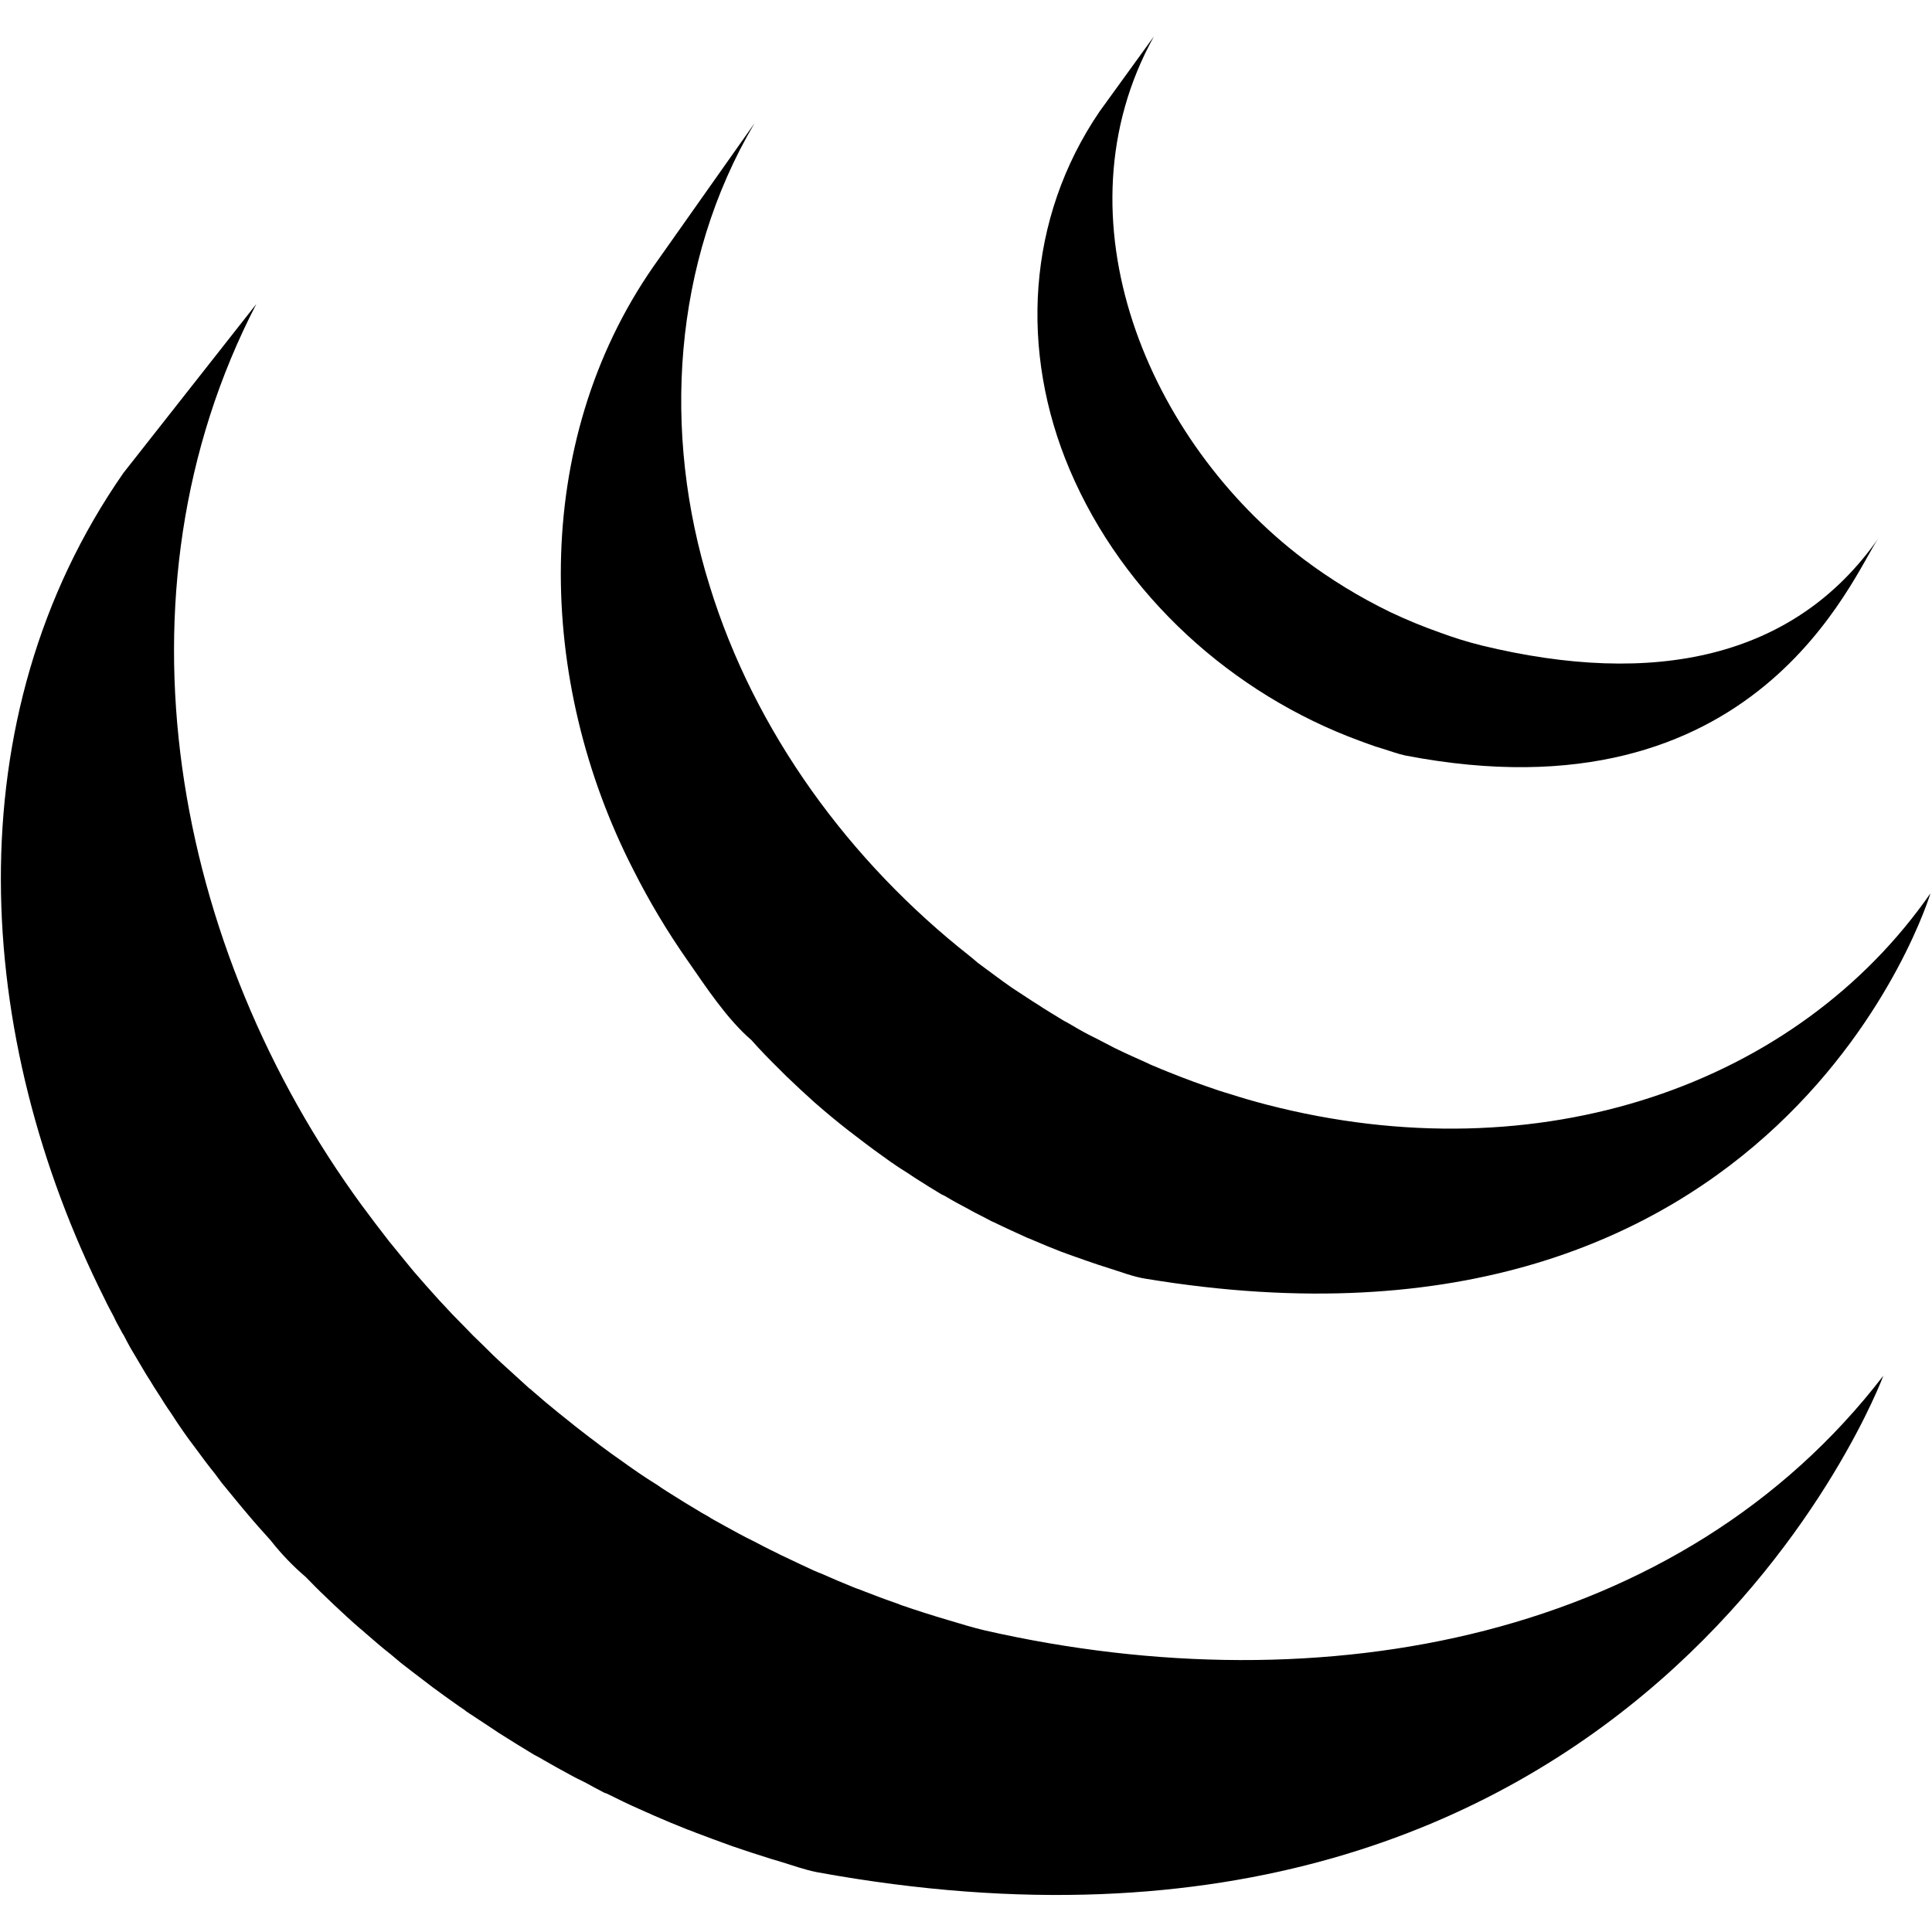
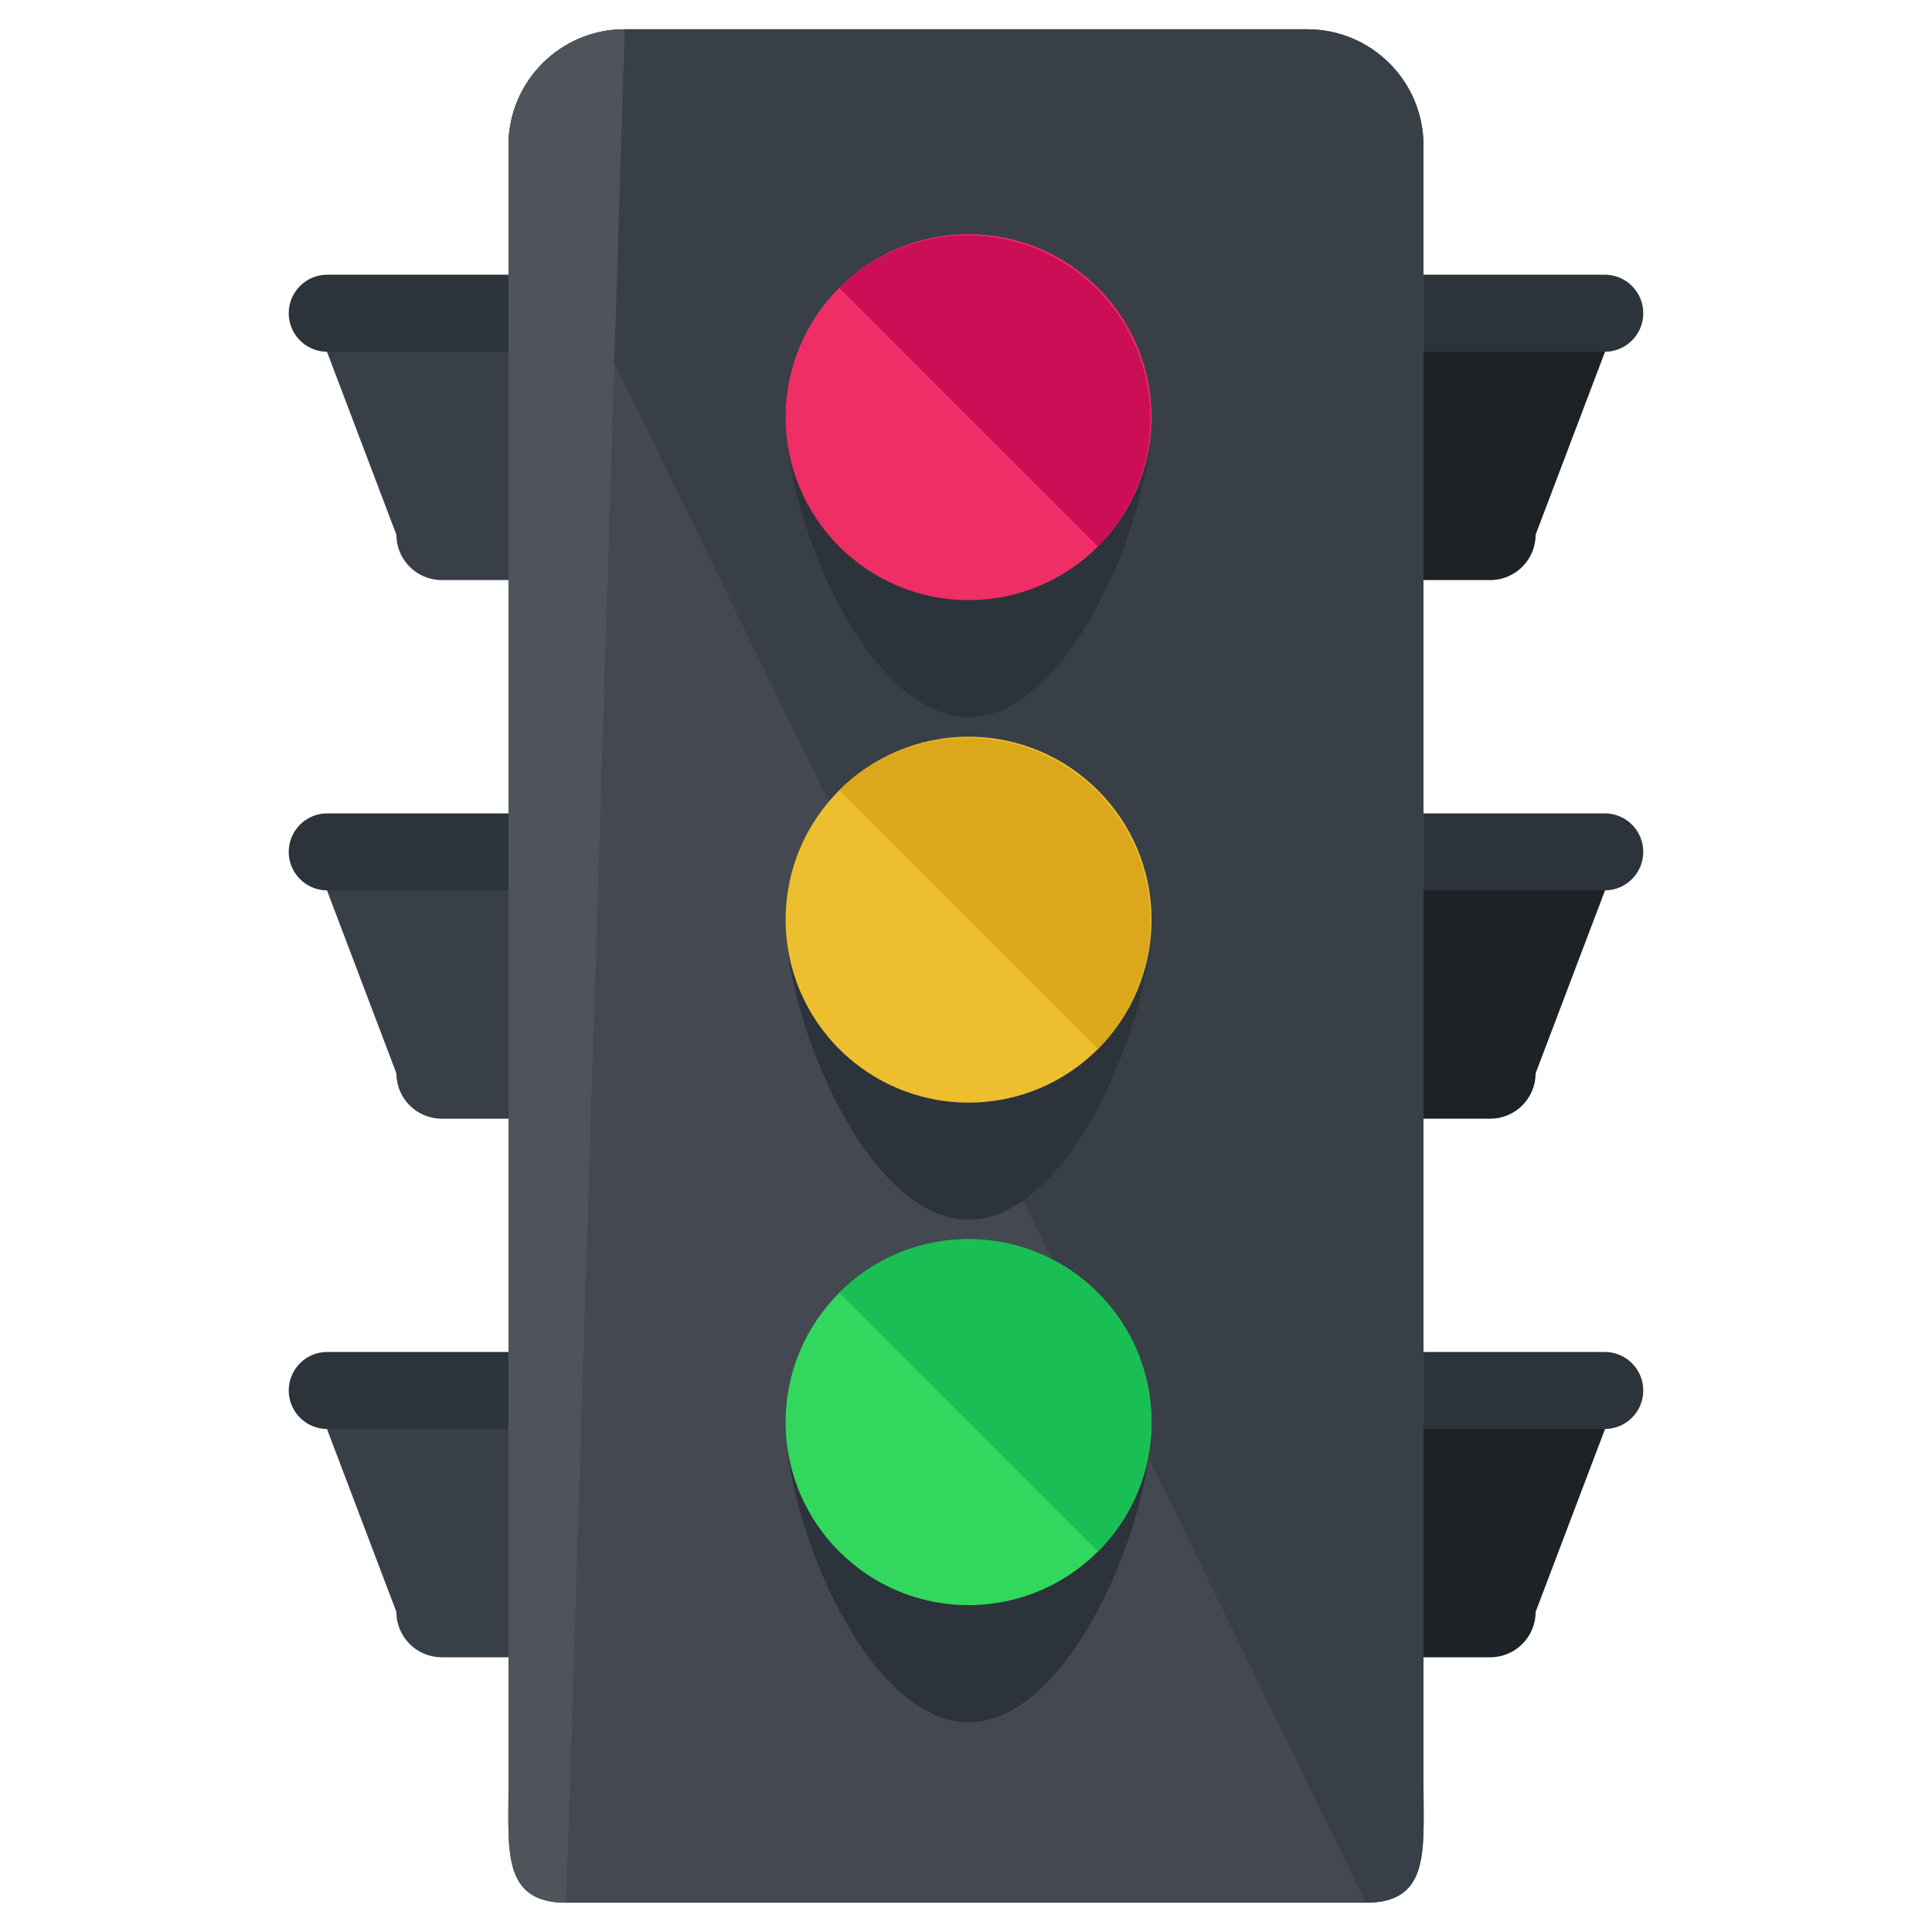
- <svg xmlns="http://www.w3.org/2000/svg" role="img" viewBox="0 0 24 24">
-   <path d="M1.534 5.874c-2.123 3.05-1.86 7.017-.237 10.256.037.079.078.154.118.229.023.052.049.1.077.149.013.028.031.057.047.083.026.052.054.102.081.152l.157.265c.029.049.057.097.09.146.055.094.12.187.177.281.026.039.05.078.079.117a6.36 6.36 0 0 0 .31.444c.078.107.156.211.24.315.027.038.057.076.085.114l.221.269c.027.031.054.067.083.099.098.118.202.233.306.349 0 .002.003.004.005.007a3.13 3.13 0 0 0 .424.44c.08.082.16.164.245.244l.101.097c.111.104.222.208.339.308.002 0 .003.002.005.003l.057.05c.102.089.205.178.31.26l.125.105c.085.068.173.133.26.2l.136.104c.093.07.192.139.287.207.035.025.07.05.106.073l.029.023.281.185.12.08c.147.094.293.183.438.271.042.021.084.044.123.068.108.062.22.125.329.183.06.034.122.063.184.094.075.042.153.083.233.125a.324.324 0 0 1 .056.023c.033.015.064.031.096.047.12.06.245.117.375.174.024.01.05.02.076.034.144.063.288.123.437.182.034.01.07.027.105.04.135.051.274.103.411.152l.05.018c.153.052.304.102.459.15.036.01.073.023.111.033.159.048.313.105.473.136 10.26 1.87 13.242-6.169 13.242-6.169-2.505 3.262-6.95 4.122-11.16 3.165-.156-.036-.312-.086-.469-.132a13.522 13.522 0 0 1-.567-.181l-.062-.024c-.136-.046-.267-.097-.4-.148a1.613 1.613 0 0 0-.11-.041c-.147-.059-.29-.12-.432-.183-.031-.01-.057-.024-.088-.036a23.41 23.41 0 0 1-.361-.17c-.037-.016-.07-.033-.106-.052-.094-.044-.188-.094-.28-.142a3.942 3.942 0 0 1-.187-.096c-.113-.06-.226-.125-.339-.187-.034-.024-.073-.044-.112-.066a15.902 15.902 0 0 1-.438-.269 2.104 2.104 0 0 1-.118-.079 6.002 6.002 0 0 1-.312-.206c-.035-.023-.067-.048-.103-.073a9.541 9.541 0 0 1-.294-.212c-.042-.034-.087-.066-.132-.1-.088-.069-.177-.135-.265-.208l-.118-.094a10.58 10.58 0 0 1-.334-.281.258.258 0 0 0-.037-.03l-.347-.316-.1-.094c-.082-.083-.166-.163-.25-.245l-.097-.1a9.07 9.07 0 0 1-.309-.323l-.015-.016c-.106-.116-.209-.234-.313-.354-.027-.031-.052-.064-.08-.097l-.226-.277a21.248 21.248 0 0 1-.34-.448C2.16 11.786 1.315 7.386 3.184 3.777" />
-   <path d="M8.121 3.305c-1.539 2.209-1.452 5.163-.254 7.499a9.1 9.1 0 0 0 .677 1.132c.23.33.484.72.792.986.107.122.223.24.344.359l.09.09c.114.11.231.218.35.325l.015.013a9.855 9.855 0 0 0 .414.342c.034.023.063.05.096.073.14.108.281.212.427.315l.015.009c.062.045.128.086.198.13.028.018.06.042.09.06.106.068.21.132.317.197.017.007.032.016.048.023.09.055.188.108.282.157.033.02.065.035.099.054.067.033.133.068.197.102l.032.014c.135.066.273.128.408.19.034.013.063.024.092.038.111.048.224.094.335.137.05.017.097.037.144.052.102.038.209.073.31.108l.14.045c.146.045.294.104.448.129 7.92 1.313 9.754-4.787 9.754-4.787-1.651 2.376-4.846 3.508-8.251 2.624a8.03 8.03 0 0 1-.448-.13c-.048-.013-.09-.028-.136-.042-.104-.036-.211-.071-.312-.109l-.144-.054c-.112-.045-.226-.087-.335-.135-.034-.015-.065-.025-.091-.04-.14-.063-.281-.125-.417-.192l-.206-.107-.119-.06c-.092-.048-.177-.098-.265-.15a.62.62 0 0 1-.062-.034c-.106-.066-.216-.13-.317-.198-.034-.019-.065-.042-.097-.062l-.208-.136c-.144-.1-.285-.208-.427-.312-.032-.029-.063-.053-.094-.079-1.497-1.177-2.678-2.786-3.238-4.608-.59-1.894-.46-4.018.559-5.742" />
-   <path d="M13.66 1.384c-.908 1.332-.995 2.986-.37 4.455.664 1.56 2.022 2.785 3.604 3.365.065.025.128.046.195.07l.088.027c.092.029.185.063.28.084 4.376.844 5.56-2.247 5.879-2.701-1.042 1.496-2.789 1.855-4.932 1.334a4.844 4.844 0 0 1-.516-.16 6.344 6.344 0 0 1-.617-.254 6.521 6.521 0 0 1-1.08-.66c-1.92-1.454-3.109-4.23-1.857-6.491" />
+ <svg xmlns="http://www.w3.org/2000/svg" width="66" height="66">
+   <path fill="#1D2226" d="M45.289 18.267a1.55 1.55 0 0 0 1.549 1.549h4.072c.855 0 1.549-.693 1.549-1.549l2.449-6.456a1.55 1.55 0 0 0-1.551-1.549h-6.52a1.55 1.55 0 0 0-1.549 1.549v6.456z" />
+   <path fill="#2D333A" d="M34.826 10.7c0 .728.59 1.316 1.316 1.316h18.715a1.316 1.316 0 0 0 0-2.631H36.143c-.727 0-1.317.589-1.317 1.315z" />
+   <path fill="#1D2226" d="M45.289 36.666c0 .856.695 1.55 1.549 1.55h4.072a1.55 1.55 0 0 0 1.549-1.55l2.449-6.455a1.55 1.55 0 0 0-1.551-1.549h-6.52a1.55 1.55 0 0 0-1.549 1.549v6.455z" />
+   <path fill="#2D333A" d="M34.826 29.101c0 .727.59 1.316 1.316 1.316h18.715a1.316 1.316 0 0 0 0-2.631H36.143a1.315 1.315 0 0 0-1.317 1.315z" />
+   <path fill="#1D2226" d="M45.289 55.066a1.55 1.55 0 0 0 1.549 1.549h4.072c.855 0 1.549-.693 1.549-1.549l2.449-6.455c0-.855-.695-1.55-1.551-1.55h-6.52a1.55 1.55 0 0 0-1.549 1.55v6.455z" />
+   <path fill="#2D333A" d="M34.826 47.501c0 .727.59 1.315 1.316 1.315h18.715a1.316 1.316 0 0 0 0-2.631H36.143c-.727 0-1.317.589-1.317 1.316z" />
+   <path fill="#393F47" d="M20.711 18.267a1.55 1.55 0 0 1-1.549 1.549H15.09a1.549 1.549 0 0 1-1.549-1.549l-2.449-6.456a1.55 1.55 0 0 1 1.551-1.549h6.52a1.55 1.55 0 0 1 1.549 1.549v6.456z" />
+   <path fill="#2D333A" d="M31.174 10.7c0 .728-.59 1.316-1.316 1.316H11.143a1.316 1.316 0 0 1 0-2.631h18.715c.726 0 1.316.589 1.316 1.315z" />
+   <path fill="#393F47" d="M20.711 36.666a1.55 1.55 0 0 1-1.549 1.55H15.09a1.55 1.55 0 0 1-1.549-1.55l-2.449-6.455a1.55 1.55 0 0 1 1.551-1.549h6.52a1.55 1.55 0 0 1 1.549 1.549v6.455z" />
+   <path fill="#2D333A" d="M31.174 29.101c0 .727-.59 1.316-1.316 1.316H11.143a1.316 1.316 0 0 1 0-2.631h18.715a1.315 1.315 0 0 1 1.316 1.315z" />
+   <g>
+     <path fill="#393F47" d="M20.711 55.066a1.55 1.55 0 0 1-1.549 1.549H15.09a1.549 1.549 0 0 1-1.549-1.549l-2.449-6.455c0-.855.695-1.55 1.551-1.55h6.52a1.55 1.55 0 0 1 1.549 1.55v6.455z" />
+     <path fill="#2D333A" d="M31.174 47.501c0 .727-.59 1.315-1.316 1.315H11.143a1.316 1.316 0 0 1 0-2.631h18.715c.726 0 1.316.589 1.316 1.316z" />
+   </g>
+   <path fill="#444951" d="M48.629 61.031c0 2.191.222 3.969-1.97 3.969H19.341c-2.191 0-1.97-1.777-1.97-3.969V4.969A3.97 3.97 0 0 1 21.341 1h23.318a3.97 3.97 0 0 1 3.97 3.969v56.062z" />
+   <path fill="#393F47" d="M17.371 4.969A3.97 3.97 0 0 1 21.341 1h23.318a3.97 3.97 0 0 1 3.97 3.969v56.062c0 2.191.222 3.969-1.97 3.969" />
+   <g>
+     <path fill="#2D333A" d="M39.338 14.25c0 3.452-2.799 10.25-6.25 10.25-3.453 0-6.25-6.798-6.25-10.25S29.635 8 33.088 8a6.25 6.25 0 0 1 6.25 6.25z" />
+     <circle cx="33.088" cy="14.25" r="6.25" fill="#EF2E65" />
+     <path fill="#CC0E57" d="M28.668 9.831a6.25 6.25 0 0 1 8.838 8.839" />
+   </g>
+   <g>
+     <path fill="#2D333A" d="M39.338 31.417c0 3.452-2.799 10.25-6.25 10.25-3.453 0-6.25-6.798-6.25-10.25s2.797-6.25 6.25-6.25a6.25 6.25 0 0 1 6.25 6.25z" />
+     <circle cx="33.088" cy="31.417" r="6.25" fill="#EDBF2F" />
+     <path fill="#DBA81B" d="M28.668 26.997a6.25 6.25 0 0 1 8.838 8.839" />
+   </g>
+   <g>
+     <path fill="#2D333A" d="M39.338 48.583c0 3.452-2.799 10.25-6.25 10.25-3.453 0-6.25-6.798-6.25-10.25s2.797-6.25 6.25-6.25a6.25 6.25 0 0 1 6.25 6.25z" />
+     <circle cx="33.088" cy="48.583" r="6.25" fill="#32D85D" />
+     <path fill="#19BF55" d="M28.668 44.164a6.249 6.249 0 0 1 8.838 0 6.249 6.249 0 0 1 0 8.838" />
+   </g>
+   <path fill="#4F545B" d="M19.341 65c-2.191 0-1.97-1.777-1.97-3.969V4.969A3.97 3.97 0 0 1 21.341 1" />
</svg>
